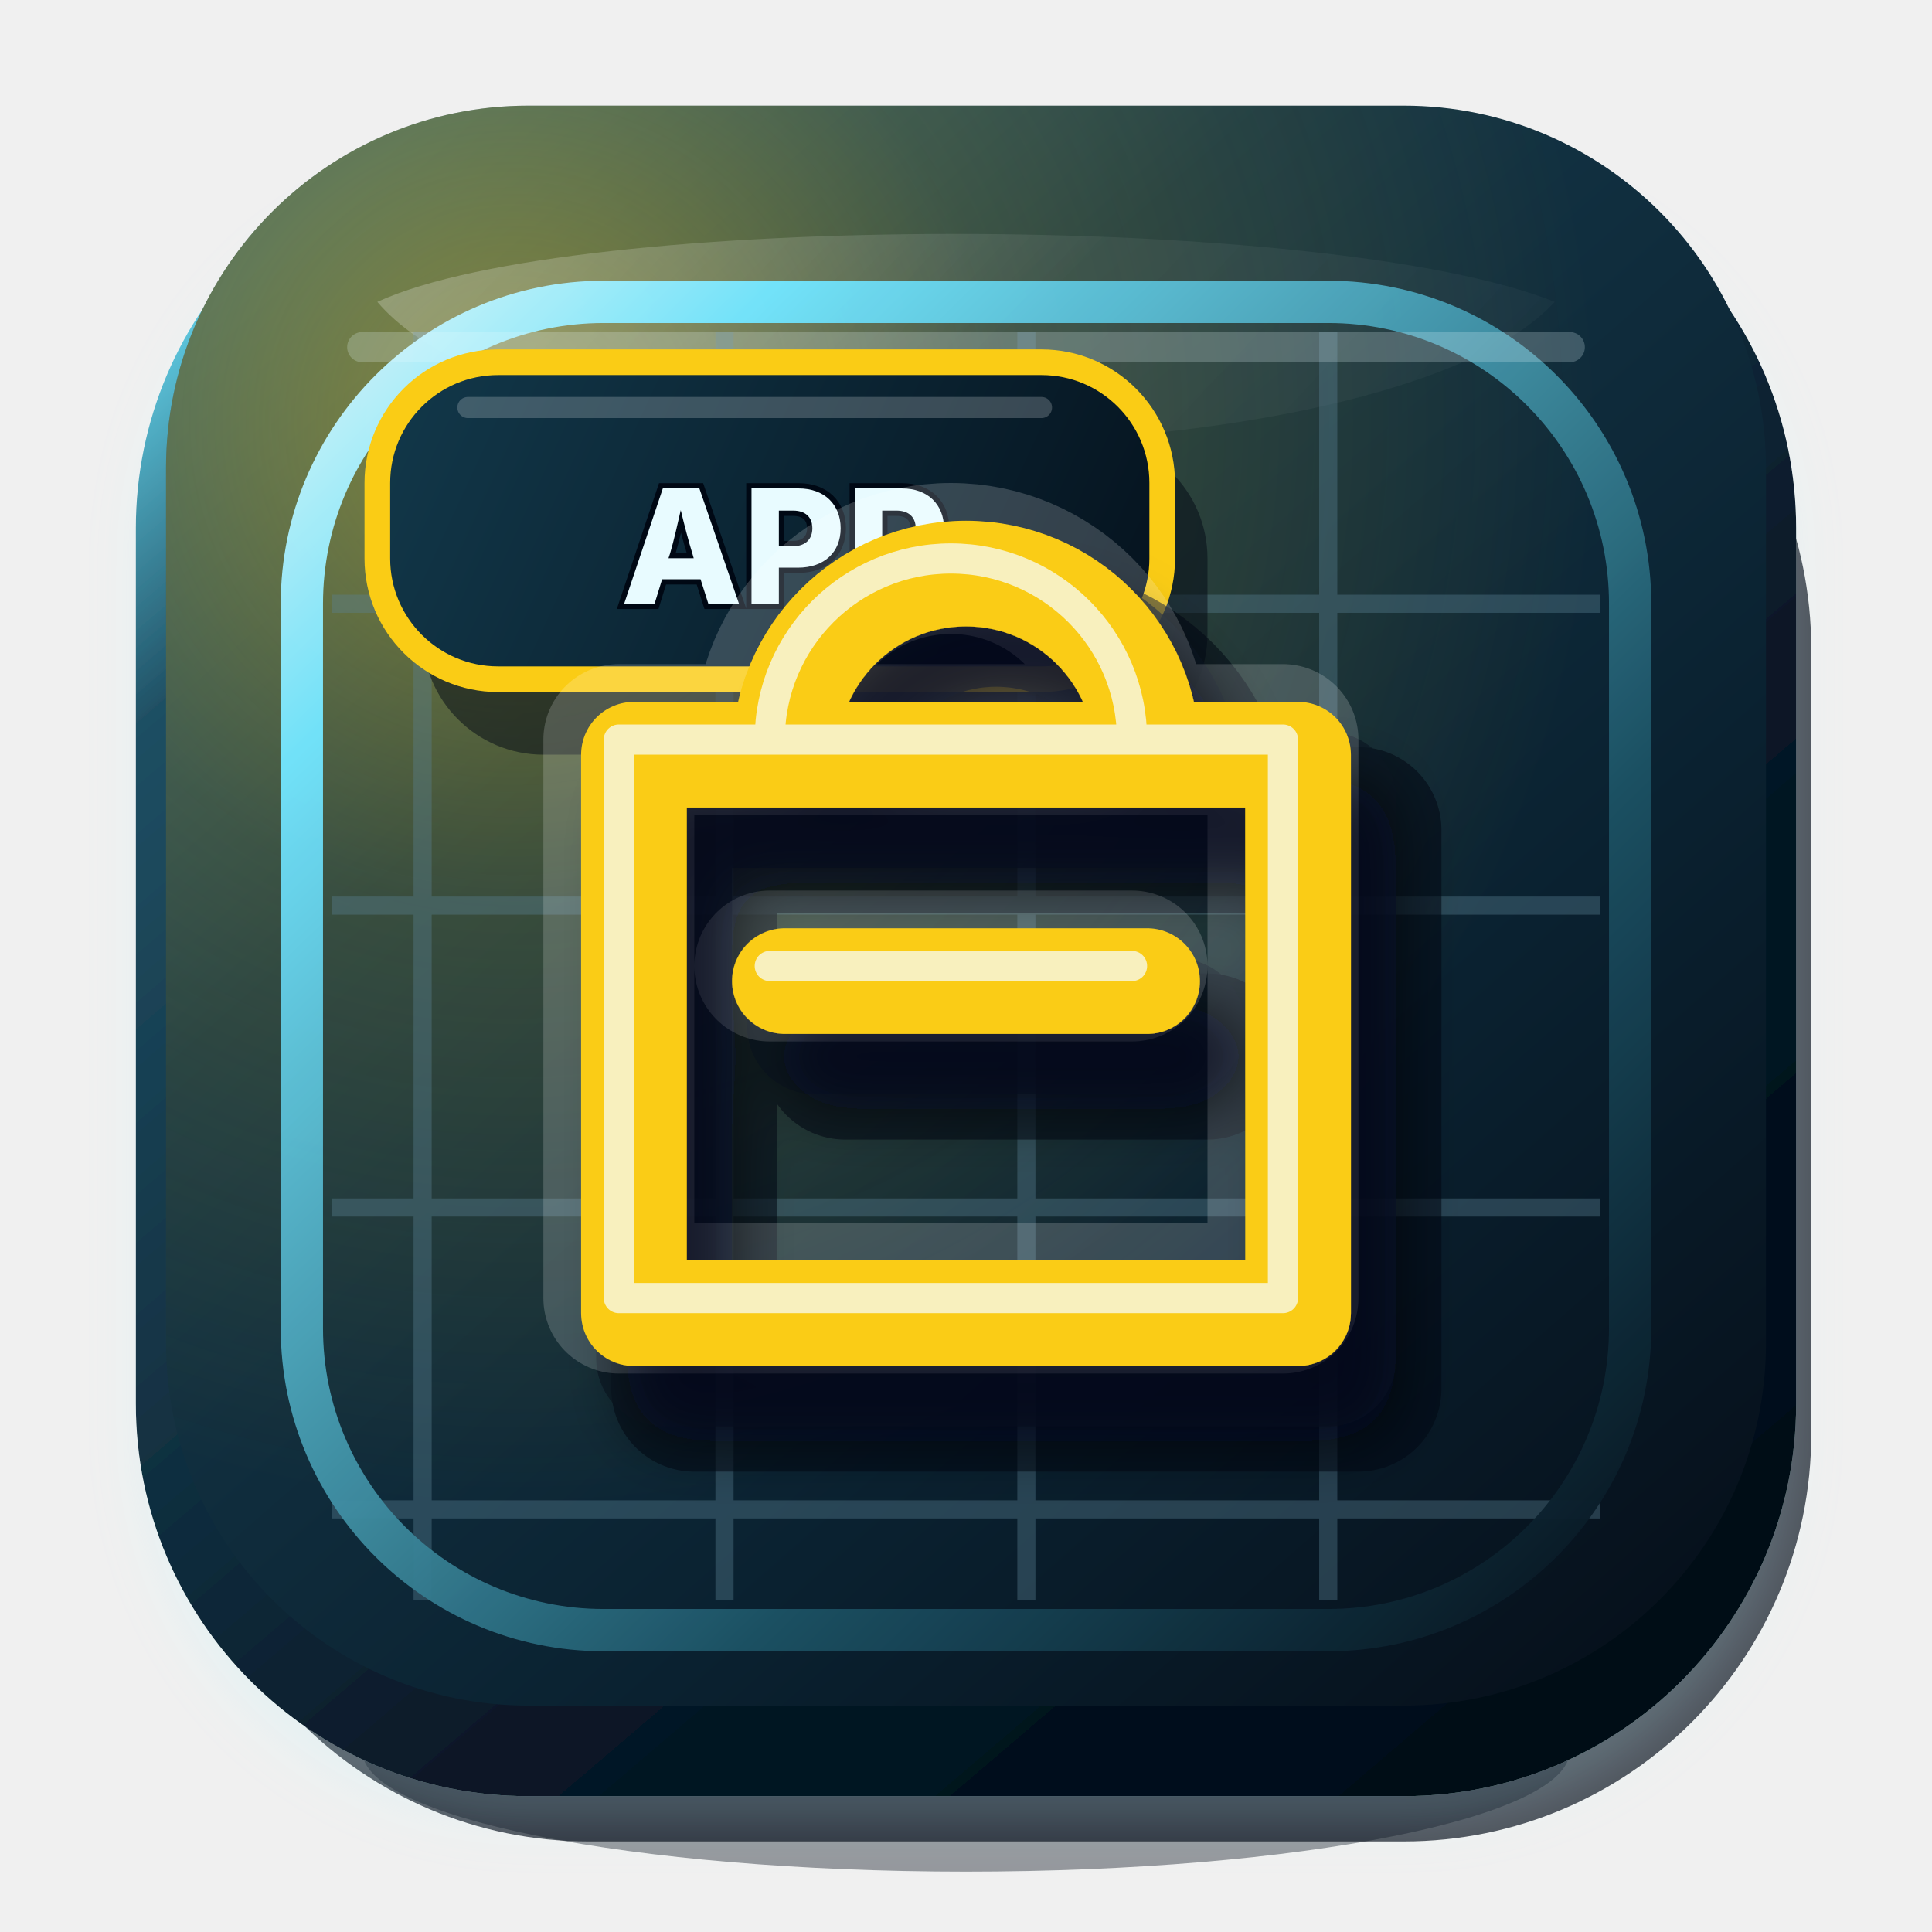
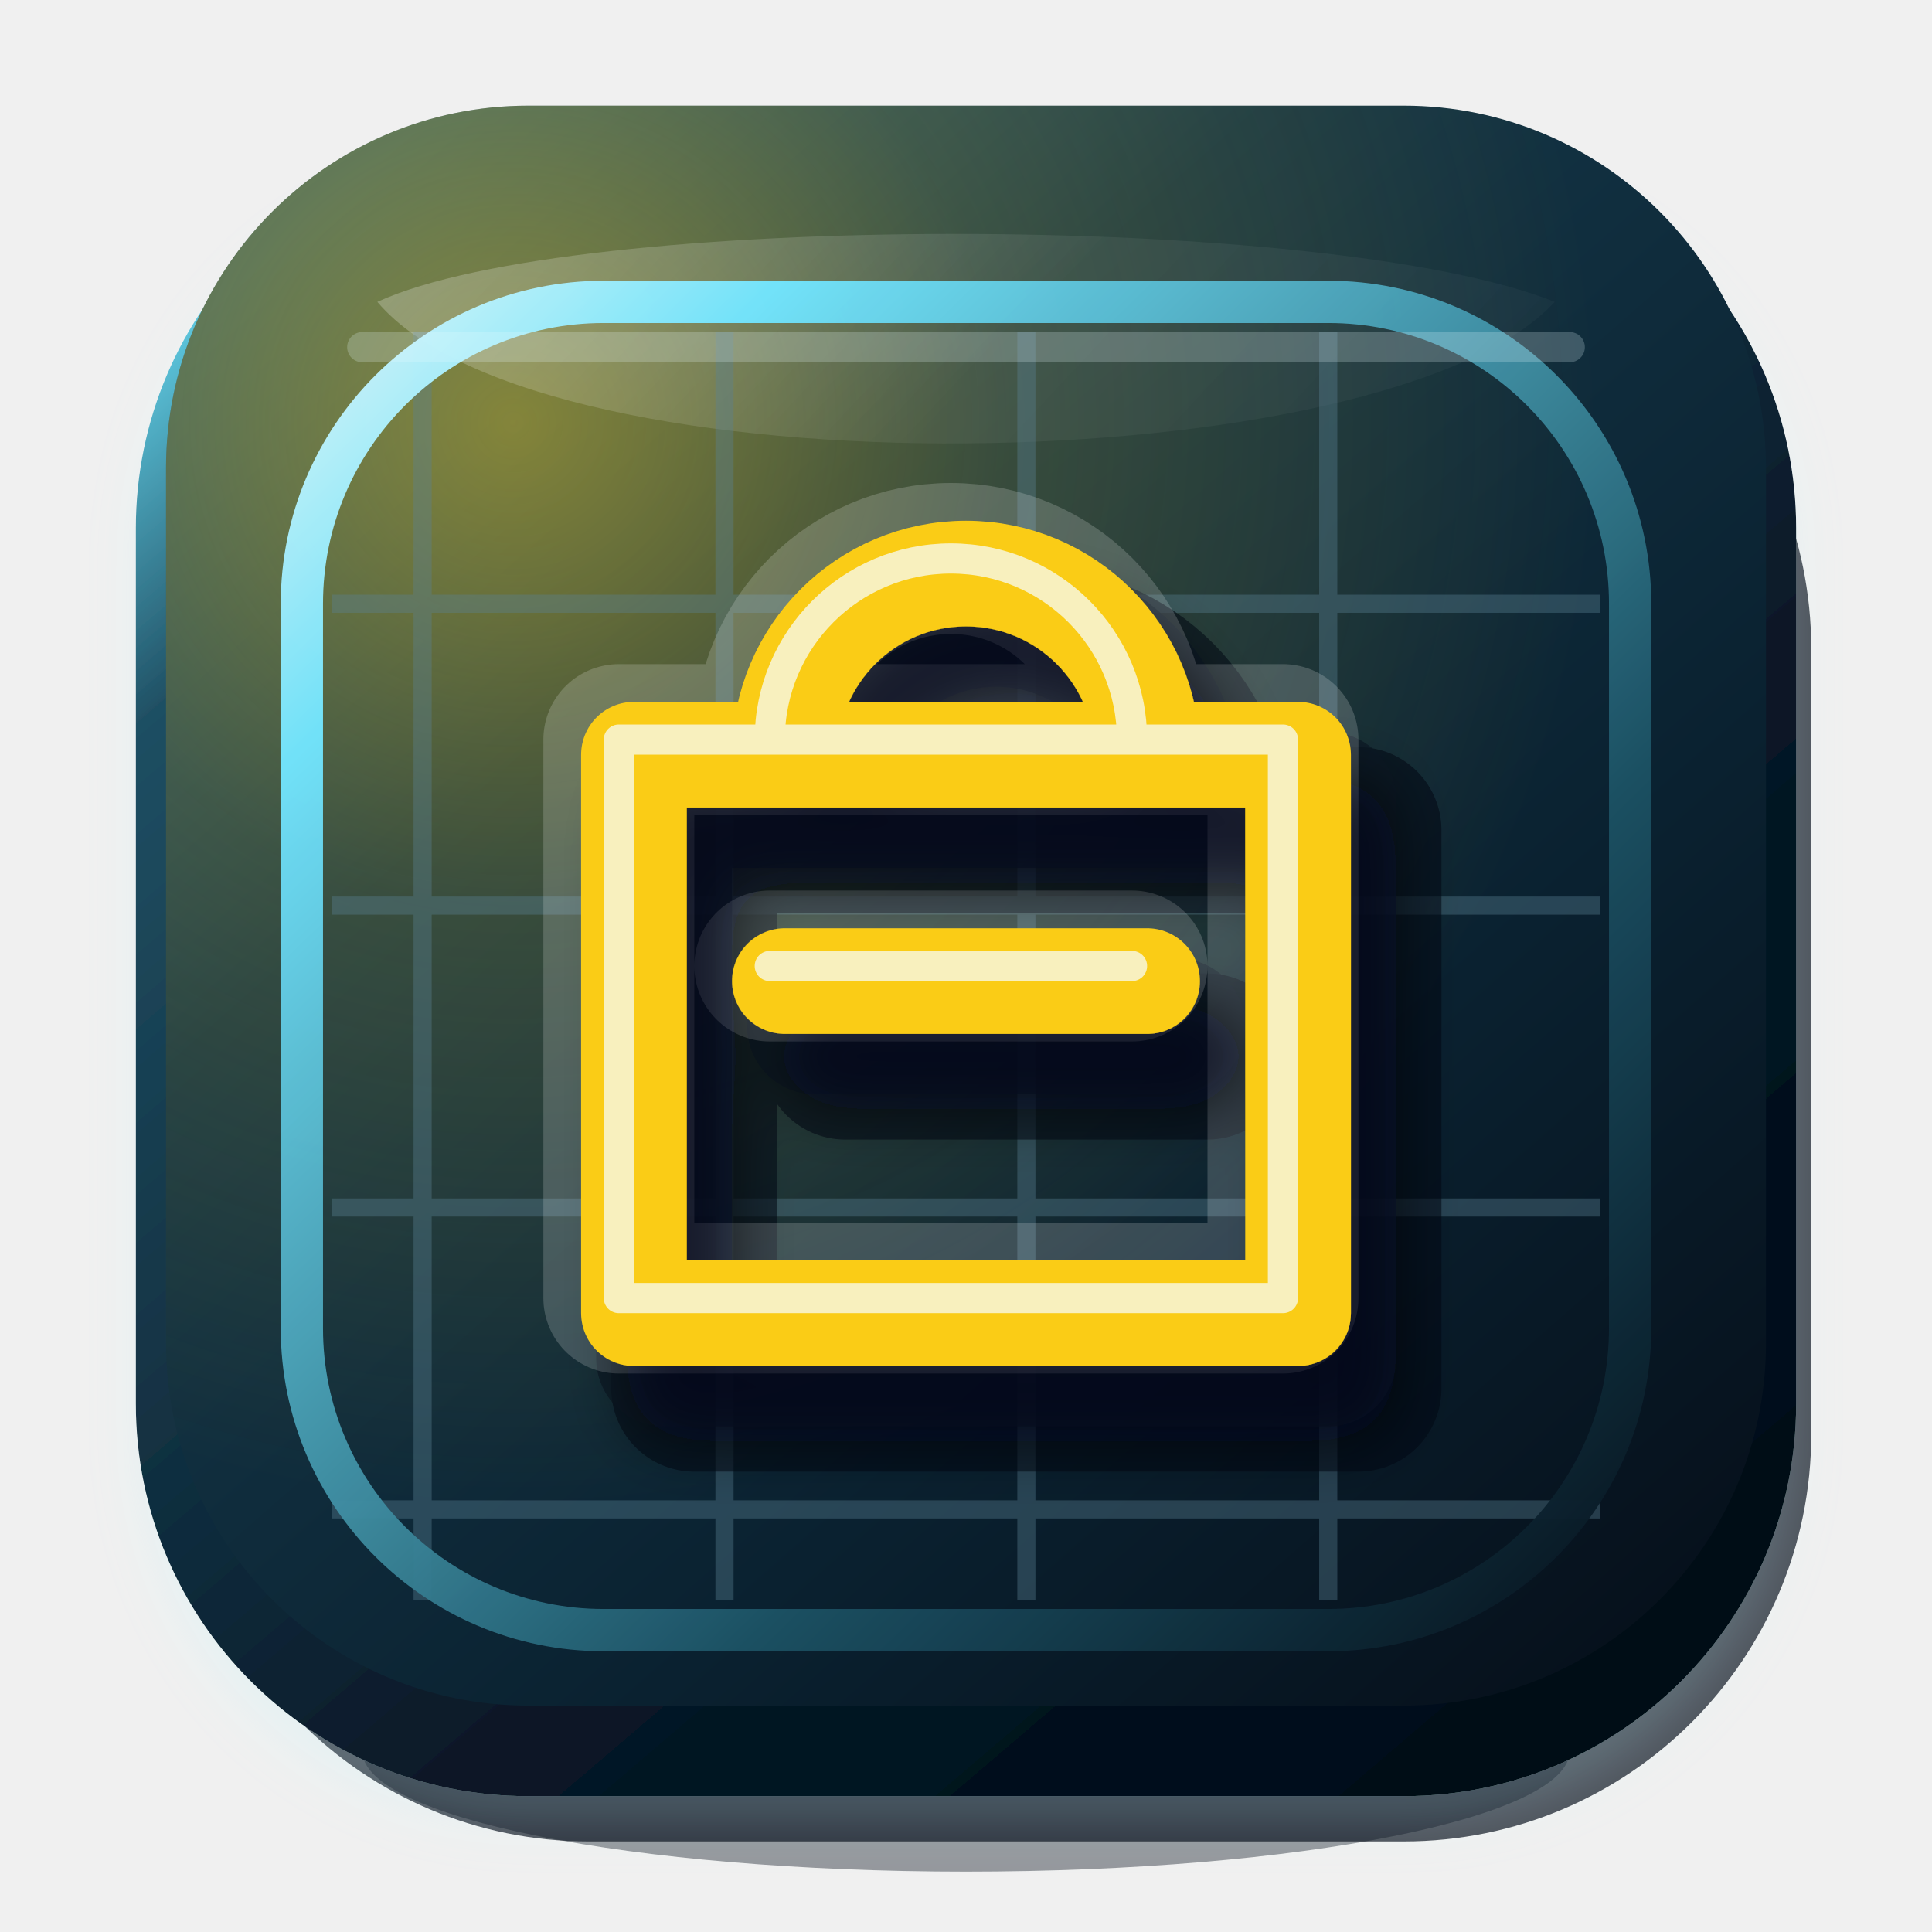
- <svg xmlns="http://www.w3.org/2000/svg" width="128" height="128" viewBox="0 0 128 128">
+ <svg xmlns="http://www.w3.org/2000/svg" width="128" height="128" viewBox="0 0 128 128" overflow="hidden">
  <defs>
    <linearGradient id="edge" x1="18" y1="10" x2="112" y2="120" gradientUnits="userSpaceOnUse">
      <stop offset="0" stop-color="#6ee7ff" />
      <stop offset="0.16" stop-color="#1f4f63" />
      <stop offset="0.62" stop-color="#071827" />
      <stop offset="1" stop-color="#020814" />
    </linearGradient>
    <linearGradient id="face" x1="22" y1="13" x2="108" y2="111" gradientUnits="userSpaceOnUse">
      <stop offset="0" stop-color="#2b5b6f" />
      <stop offset="0.28" stop-color="#143647" />
      <stop offset="0.68" stop-color="#0a2130" />
      <stop offset="1" stop-color="#06101b" />
-     </linearGradient>
-     <linearGradient id="badge" x1="26" y1="24" x2="78" y2="48" gradientUnits="userSpaceOnUse">
-       <stop offset="0" stop-color="#12384a" />
-       <stop offset="1" stop-color="#04101b" />
    </linearGradient>
    <linearGradient id="rim" x1="20" y1="18" x2="108" y2="108" gradientUnits="userSpaceOnUse">
      <stop offset="0" stop-color="#e8fbff" />
      <stop offset="0.18" stop-color="#72e6ff" />
      <stop offset="0.68" stop-color="#1c5264" />
      <stop offset="1" stop-color="#06111d" />
    </linearGradient>
    <radialGradient id="glow" cx="34" cy="28" r="72" gradientUnits="userSpaceOnUse">
      <stop offset="0" stop-color="#facc15" stop-opacity="0.46" />
      <stop offset="0.45" stop-color="#facc15" stop-opacity="0.16" />
      <stop offset="1" stop-color="#facc15" stop-opacity="0" />
    </radialGradient>
    <linearGradient id="shine" x1="24" y1="16" x2="86" y2="74" gradientUnits="userSpaceOnUse">
      <stop offset="0" stop-color="#ffffff" stop-opacity="0.36" />
      <stop offset="0.42" stop-color="#ffffff" stop-opacity="0.08" />
      <stop offset="1" stop-color="#ffffff" stop-opacity="0" />
    </linearGradient>
    <filter id="plateShadow" x="-28%" y="-26%" width="156%" height="166%">
      <feDropShadow dx="0" dy="15" stdDeviation="9" flood-color="#000814" flood-opacity="0.48" />
      <feDropShadow dx="0" dy="2" stdDeviation="1.5" flood-color="#b7f5ff" flood-opacity="0.18" />
    </filter>
    <filter id="glyphLift" x="-28%" y="-28%" width="156%" height="156%">
      <feDropShadow dx="3" dy="5" stdDeviation="2" flood-color="#000814" flood-opacity="0.62" />
    </filter>
  </defs>
  <ellipse cx="64" cy="116" rx="40" ry="8" fill="#000814" opacity="0.38" />
  <rect x="12" y="16" width="108" height="106" rx="27" fill="#020814" opacity="0.68" />
  <rect x="9" y="9" width="110" height="110" rx="26" fill="url(#edge)" filter="url(#plateShadow)" />
  <rect x="11" y="7" width="106" height="106" rx="24" fill="url(#face)" />
  <rect x="11" y="7" width="106" height="106" rx="24" fill="url(#glow)" />
  <path d="M25 20c13-6 63-6 78 0c-11 12-67 13-78 0z" fill="url(#shine)" opacity="0.72" />
  <path d="M28 22v84M48 22v84M68 22v84M88 22v84M22 40h84M22 60h84M22 80h84M22 100h84" fill="none" stroke="#5a8294" stroke-width="1.2" opacity="0.38" />
  <rect x="20" y="20" width="88" height="88" rx="20" fill="none" stroke="url(#rim)" stroke-width="2.8" opacity="0.96" />
  <path d="M24 23h80" fill="none" stroke="#e8fbff" stroke-width="2" stroke-linecap="round" opacity="0.22" />
-   <rect x="28" y="29" width="52" height="21" rx="8" fill="#020814" opacity="0.5" />
-   <rect x="25" y="24" width="52" height="21" rx="8" fill="url(#badge)" stroke="#facc15" stroke-width="1.7" />
-   <path d="M31 27h38" fill="none" stroke="#ffffff" stroke-width="1.4" stroke-linecap="round" opacity="0.2" />
-   <text x="52" y="40" text-anchor="middle" font-family="Cantarell, Inter, Arial, sans-serif" font-size="10.5" font-weight="800" fill="#e8fbff" stroke="#000814" stroke-width="0.7" paint-order="stroke">APP</text>
  <path d="M42 50h44v37H42zM52 50a12 12 0 0 1 24 0M52 65h24" fill="none" stroke="#020814" stroke-width="11" stroke-linecap="round" stroke-linejoin="round" opacity="0.58" transform="translate(4 5)" />
  <path d="M42 50h44v37H42zM52 50a12 12 0 0 1 24 0M52 65h24" fill="none" stroke="#0b1724" stroke-width="9" stroke-linecap="round" stroke-linejoin="round" opacity="0.72" transform="translate(2 3)" />
  <path d="M42 50h44v37H42zM52 50a12 12 0 0 1 24 0M52 65h24" fill="none" stroke="#ffffff" stroke-width="10" stroke-linecap="round" stroke-linejoin="round" opacity="0.18" transform="translate(-1 -1)" />
  <path d="M42 50h44v37H42zM52 50a12 12 0 0 1 24 0M52 65h24" fill="none" stroke="#facc15" stroke-width="7" stroke-linecap="round" stroke-linejoin="round" filter="url(#glyphLift)" />
  <path d="M42 50h44v37H42zM52 50a12 12 0 0 1 24 0M52 65h24" fill="none" stroke="#f7fdff" stroke-width="2" stroke-linecap="round" stroke-linejoin="round" opacity="0.72" transform="translate(-1 -1)" />
</svg>
